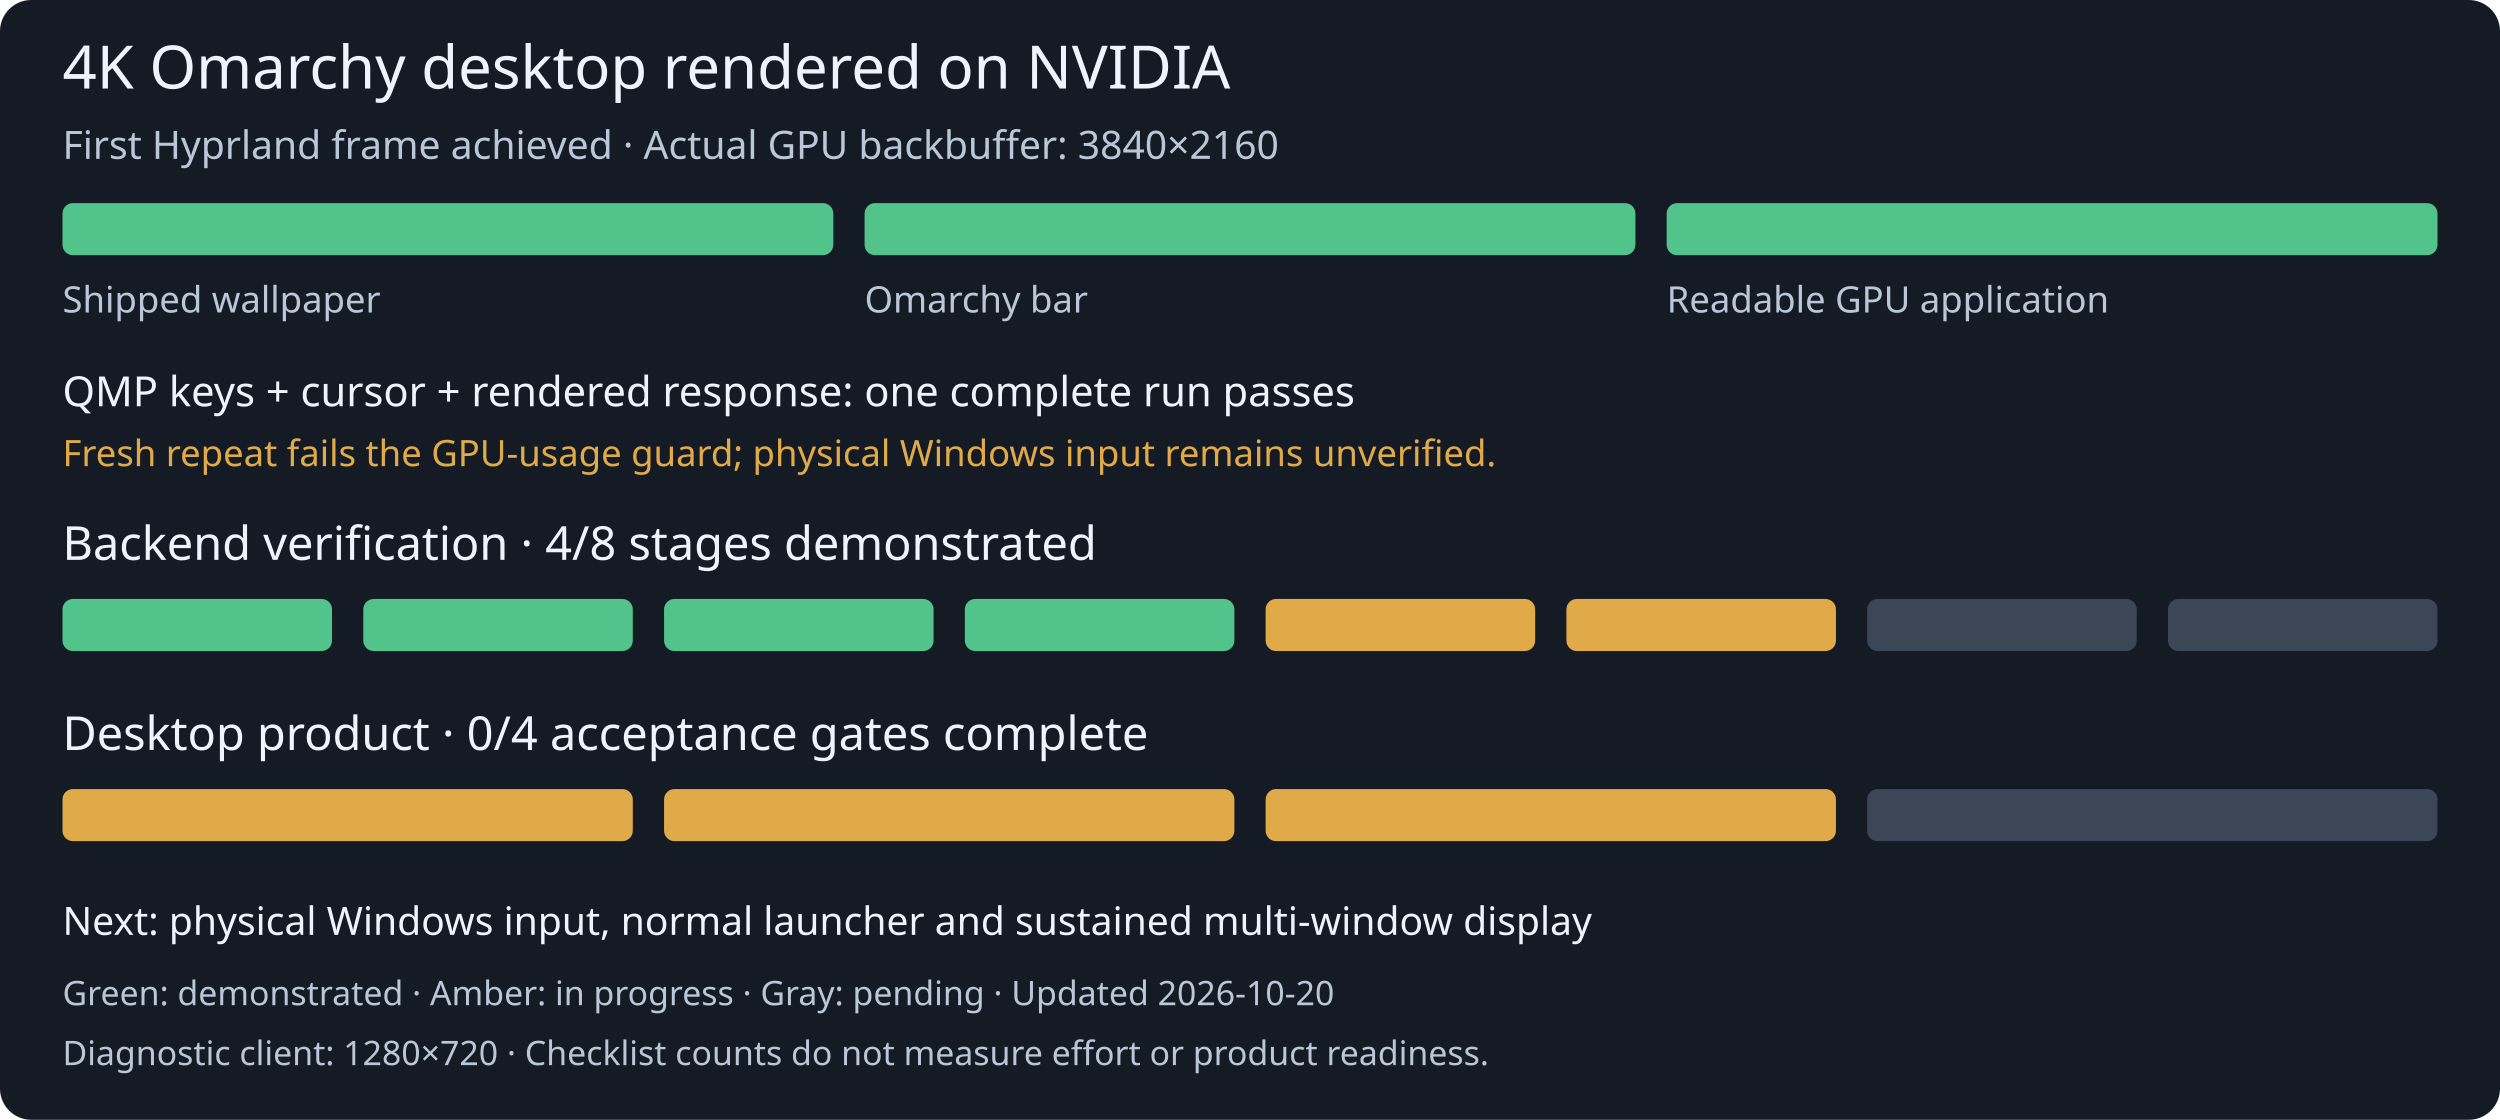
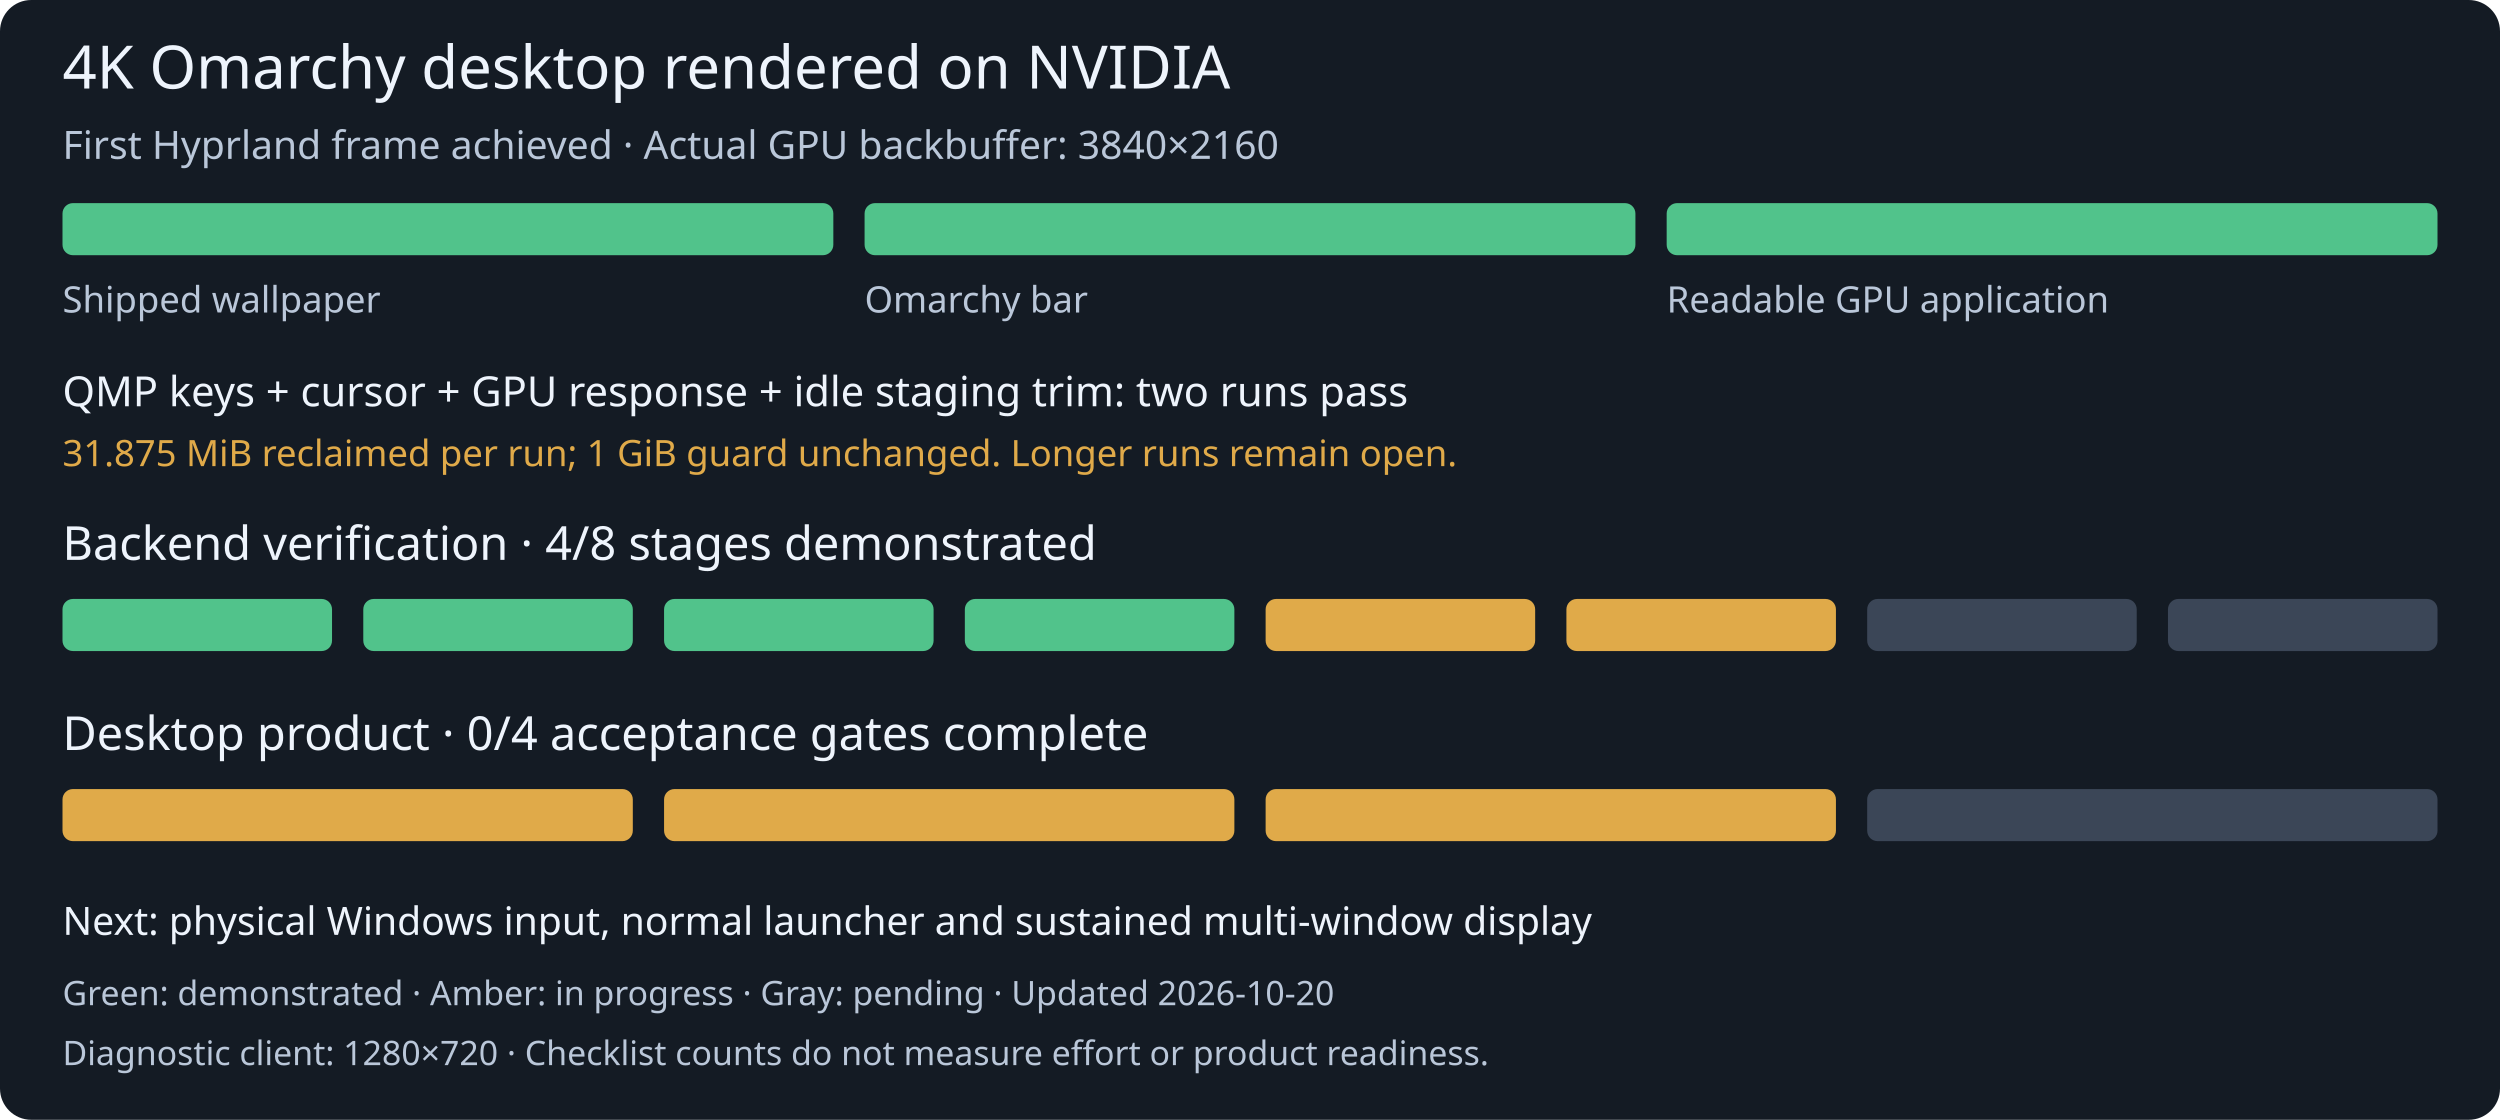
<svg xmlns="http://www.w3.org/2000/svg" width="960" height="430" viewBox="0 0 960 430" role="img" aria-labelledby="title desc">
  <rect width="960" height="430" rx="12" fill="#141b24" />
  <g font-family="sans-serif">
    <text x="24" y="34" fill="#eef4fc" font-size="23">4K Omarchy desktop rendered on NVIDIA</text>
    <text x="24" y="61" fill="#bac7d9" font-size="15">First Hyprland frame achieved · Actual GPU backbuffer: 3840×2160</text>
    <g transform="translate(24 78)" fill="#51c38b">
      <rect width="296" height="20" rx="4" />
      <rect x="308" width="296" height="20" rx="4" />
      <rect x="616" width="296" height="20" rx="4" />
    </g>
    <g fill="#bac7d9" font-size="14">
      <text x="24" y="120">Shipped wallpaper</text>
      <text x="332" y="120">Omarchy bar</text>
      <text x="640" y="120">Readable GPU application</text>
    </g>
-     <text x="24" y="156" fill="#eef4fc" font-size="16">QMP keys + cursor + rendered response: one complete run passes</text>
-     <text x="24" y="179" fill="#e0aa49" font-size="14">Fresh repeat fails the GPU-usage guard; physical Windows input remains unverified.</text>
+     <text x="24" y="156" fill="#eef4fc" font-size="16">QMP keys + cursor + GPU response + idle staging trim: two runs pass</text>
+     <text x="24" y="179" fill="#e0aa49" font-size="14">31.875 MiB reclaimed per run; 1 GiB guard unchanged. Longer runs remain open.</text>
    <text x="24" y="215" fill="#eef4fc" font-size="18">Backend verification · 4/8 stages demonstrated</text>
    <g transform="translate(24 230)">
      <rect width="103.5" height="20" rx="4" fill="#51c38b" />
      <rect x="115.5" width="103.5" height="20" rx="4" fill="#51c38b" />
      <rect x="231" width="103.5" height="20" rx="4" fill="#51c38b" />
      <rect x="346.5" width="103.5" height="20" rx="4" fill="#51c38b" />
      <rect x="462" width="103.5" height="20" rx="4" fill="#e0aa49" />
      <rect x="577.5" width="103.5" height="20" rx="4" fill="#e0aa49" />
      <rect x="693" width="103.5" height="20" rx="4" fill="#3b4657" />
      <rect x="808.5" width="103.5" height="20" rx="4" fill="#3b4657" />
    </g>
    <text x="24" y="288" fill="#eef4fc" font-size="18">Desktop product · 0/4 acceptance gates complete</text>
    <g transform="translate(24 303)">
      <rect width="219" height="20" rx="4" fill="#e0aa49" />
      <rect x="231" width="219" height="20" rx="4" fill="#e0aa49" />
      <rect x="462" width="219" height="20" rx="4" fill="#e0aa49" />
      <rect x="693" width="219" height="20" rx="4" fill="#3b4657" />
    </g>
    <text x="24" y="359" fill="#eef4fc" font-size="15">Next: physical Windows input, normal launcher and sustained multi-window display</text>
    <text x="24" y="386" fill="#bac7d9" font-size="13">Green: demonstrated · Amber: in progress · Gray: pending · Updated 2026-10-20</text>
    <text x="24" y="409" fill="#bac7d9" font-size="13">Diagnostic client: 1280×720 · Checklist counts do not measure effort or product readiness.</text>
  </g>
</svg>
